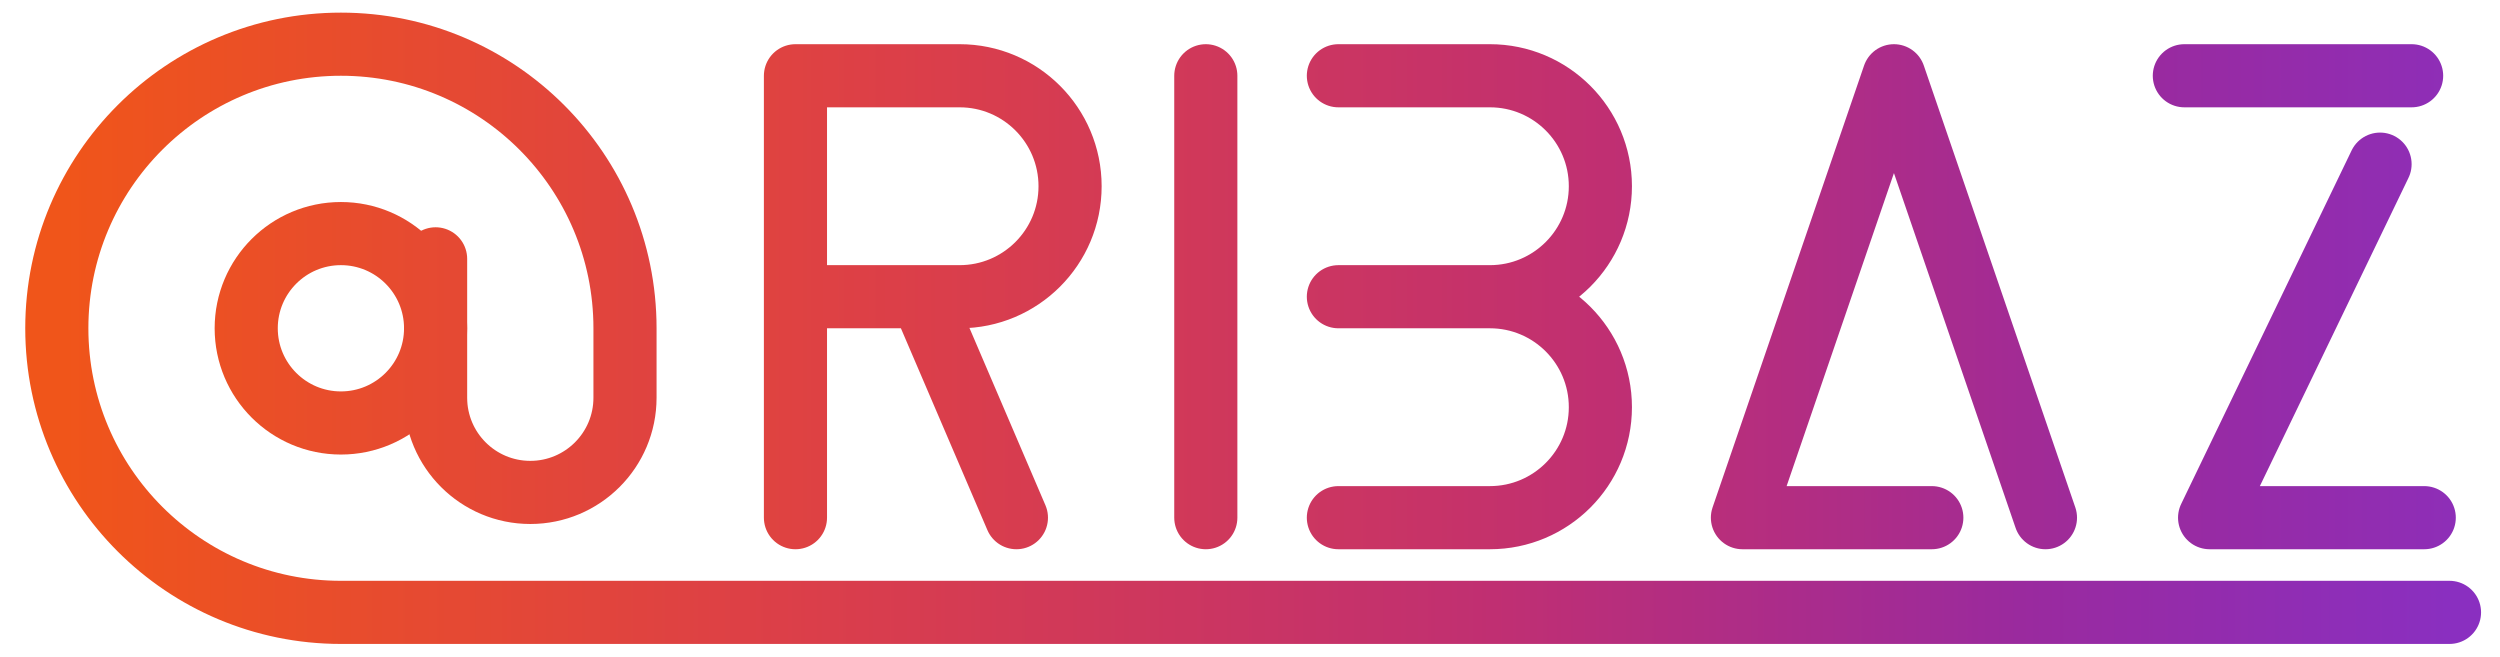
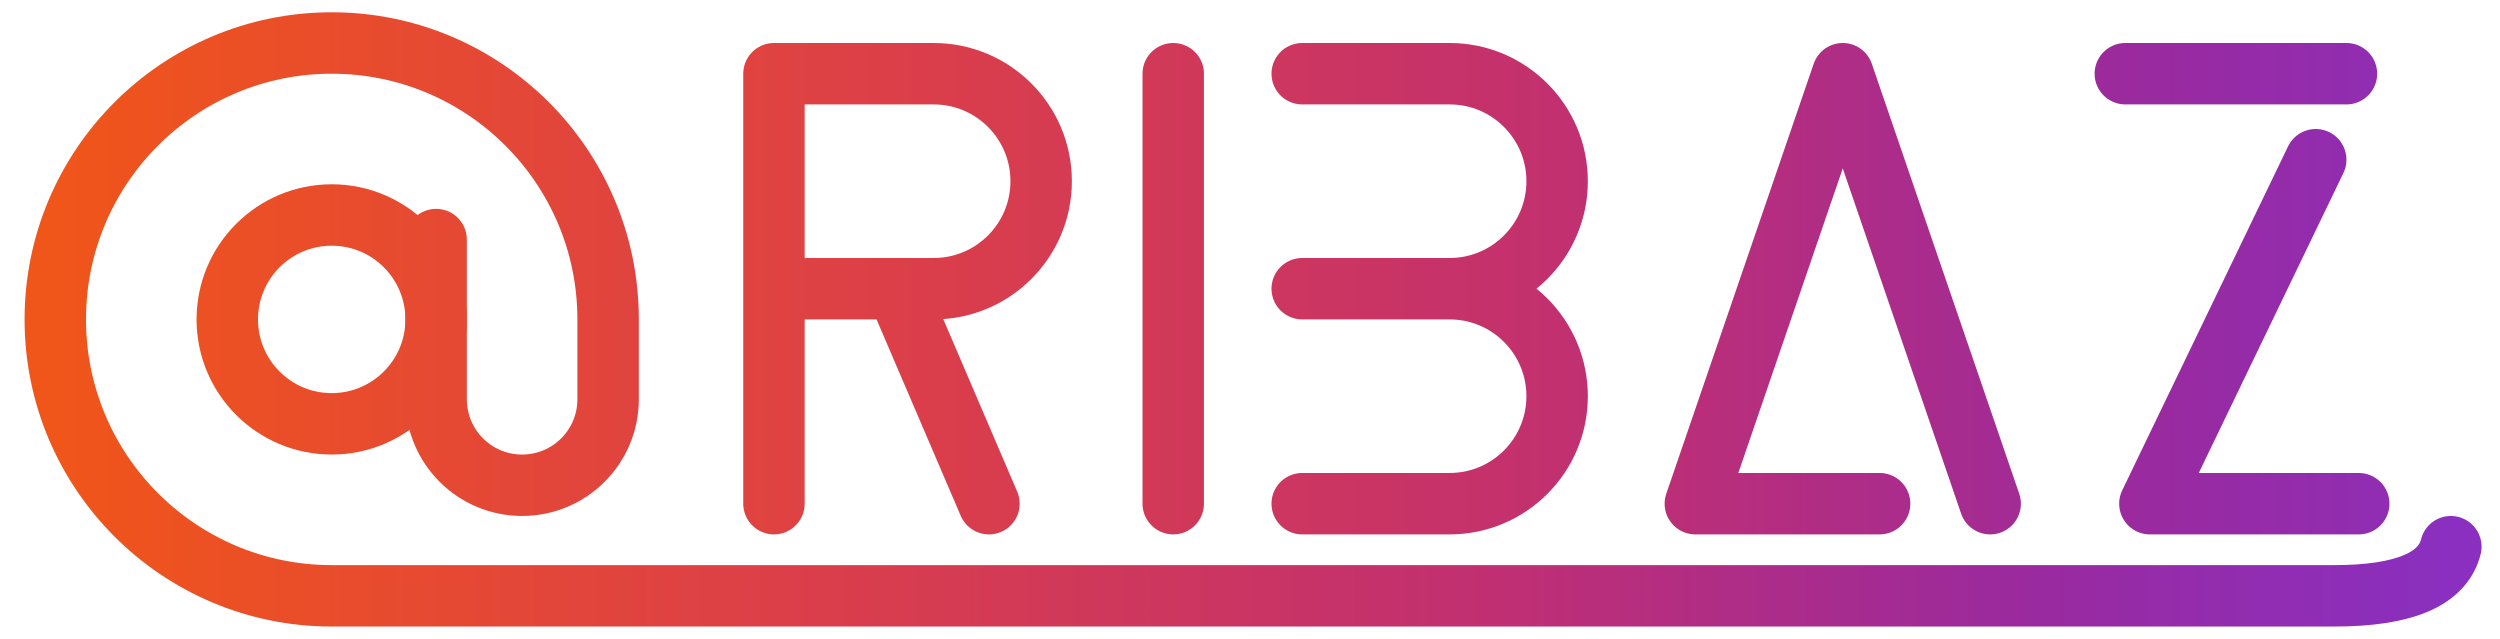
- <svg xmlns="http://www.w3.org/2000/svg" viewBox="-4 0 396 104" role="img" aria-label="ARIBAZ">
+ <svg xmlns="http://www.w3.org/2000/svg" viewBox="-4 0 407 104" role="img" aria-label="ARIBAZ">
  <defs>
-     <linearGradient id="a" gradientUnits="userSpaceOnUse" x1="6" y1="0" x2="384" y2="0">
+     <linearGradient id="a" gradientUnits="userSpaceOnUse" x1="6" y1="0" x2="395" y2="0">
      <stop offset="0" stop-color="#f0551a" />
      <stop offset=".3" stop-color="#dc3f48" />
      <stop offset=".6" stop-color="#c02f72" />
      <stop offset=".82" stop-color="#9a2a9e" />
      <stop offset="1" stop-color="#8a2fc0" />
    </linearGradient>
  </defs>
  <g fill="none" stroke="url(#a)" stroke-width="10" stroke-linecap="round" stroke-linejoin="round">
-     <circle cx="50" cy="52" r="15" />
-     <path d="M65 41V63A15 15 0 0 0 95 63V52A45 45 0 1 0 50 97H384" />
+     <circle cx="50" cy="52" r="17" />
+     <path d="M67 39V65A14 14 0 0 0 95 65V52A45 45 0 1 0 50 97H376Q393 97 395 89" />
    <g transform="translate(18 -4)">
      <path d="M104 86V16H130a17.5 17.5 0 0 1 0 35H104M124 51L139 86" />
      <path d="M169 16V86" />
      <path d="M190 16H214a17.5 17.5 0 0 1 0 35H190M214 51a17.5 17.5 0 0 1 0 35H190" />
      <path d="M284 86H254L278 16 302 86" />
      <path d="M324 16H360M355 30L328 86H362" />
    </g>
  </g>
</svg>
